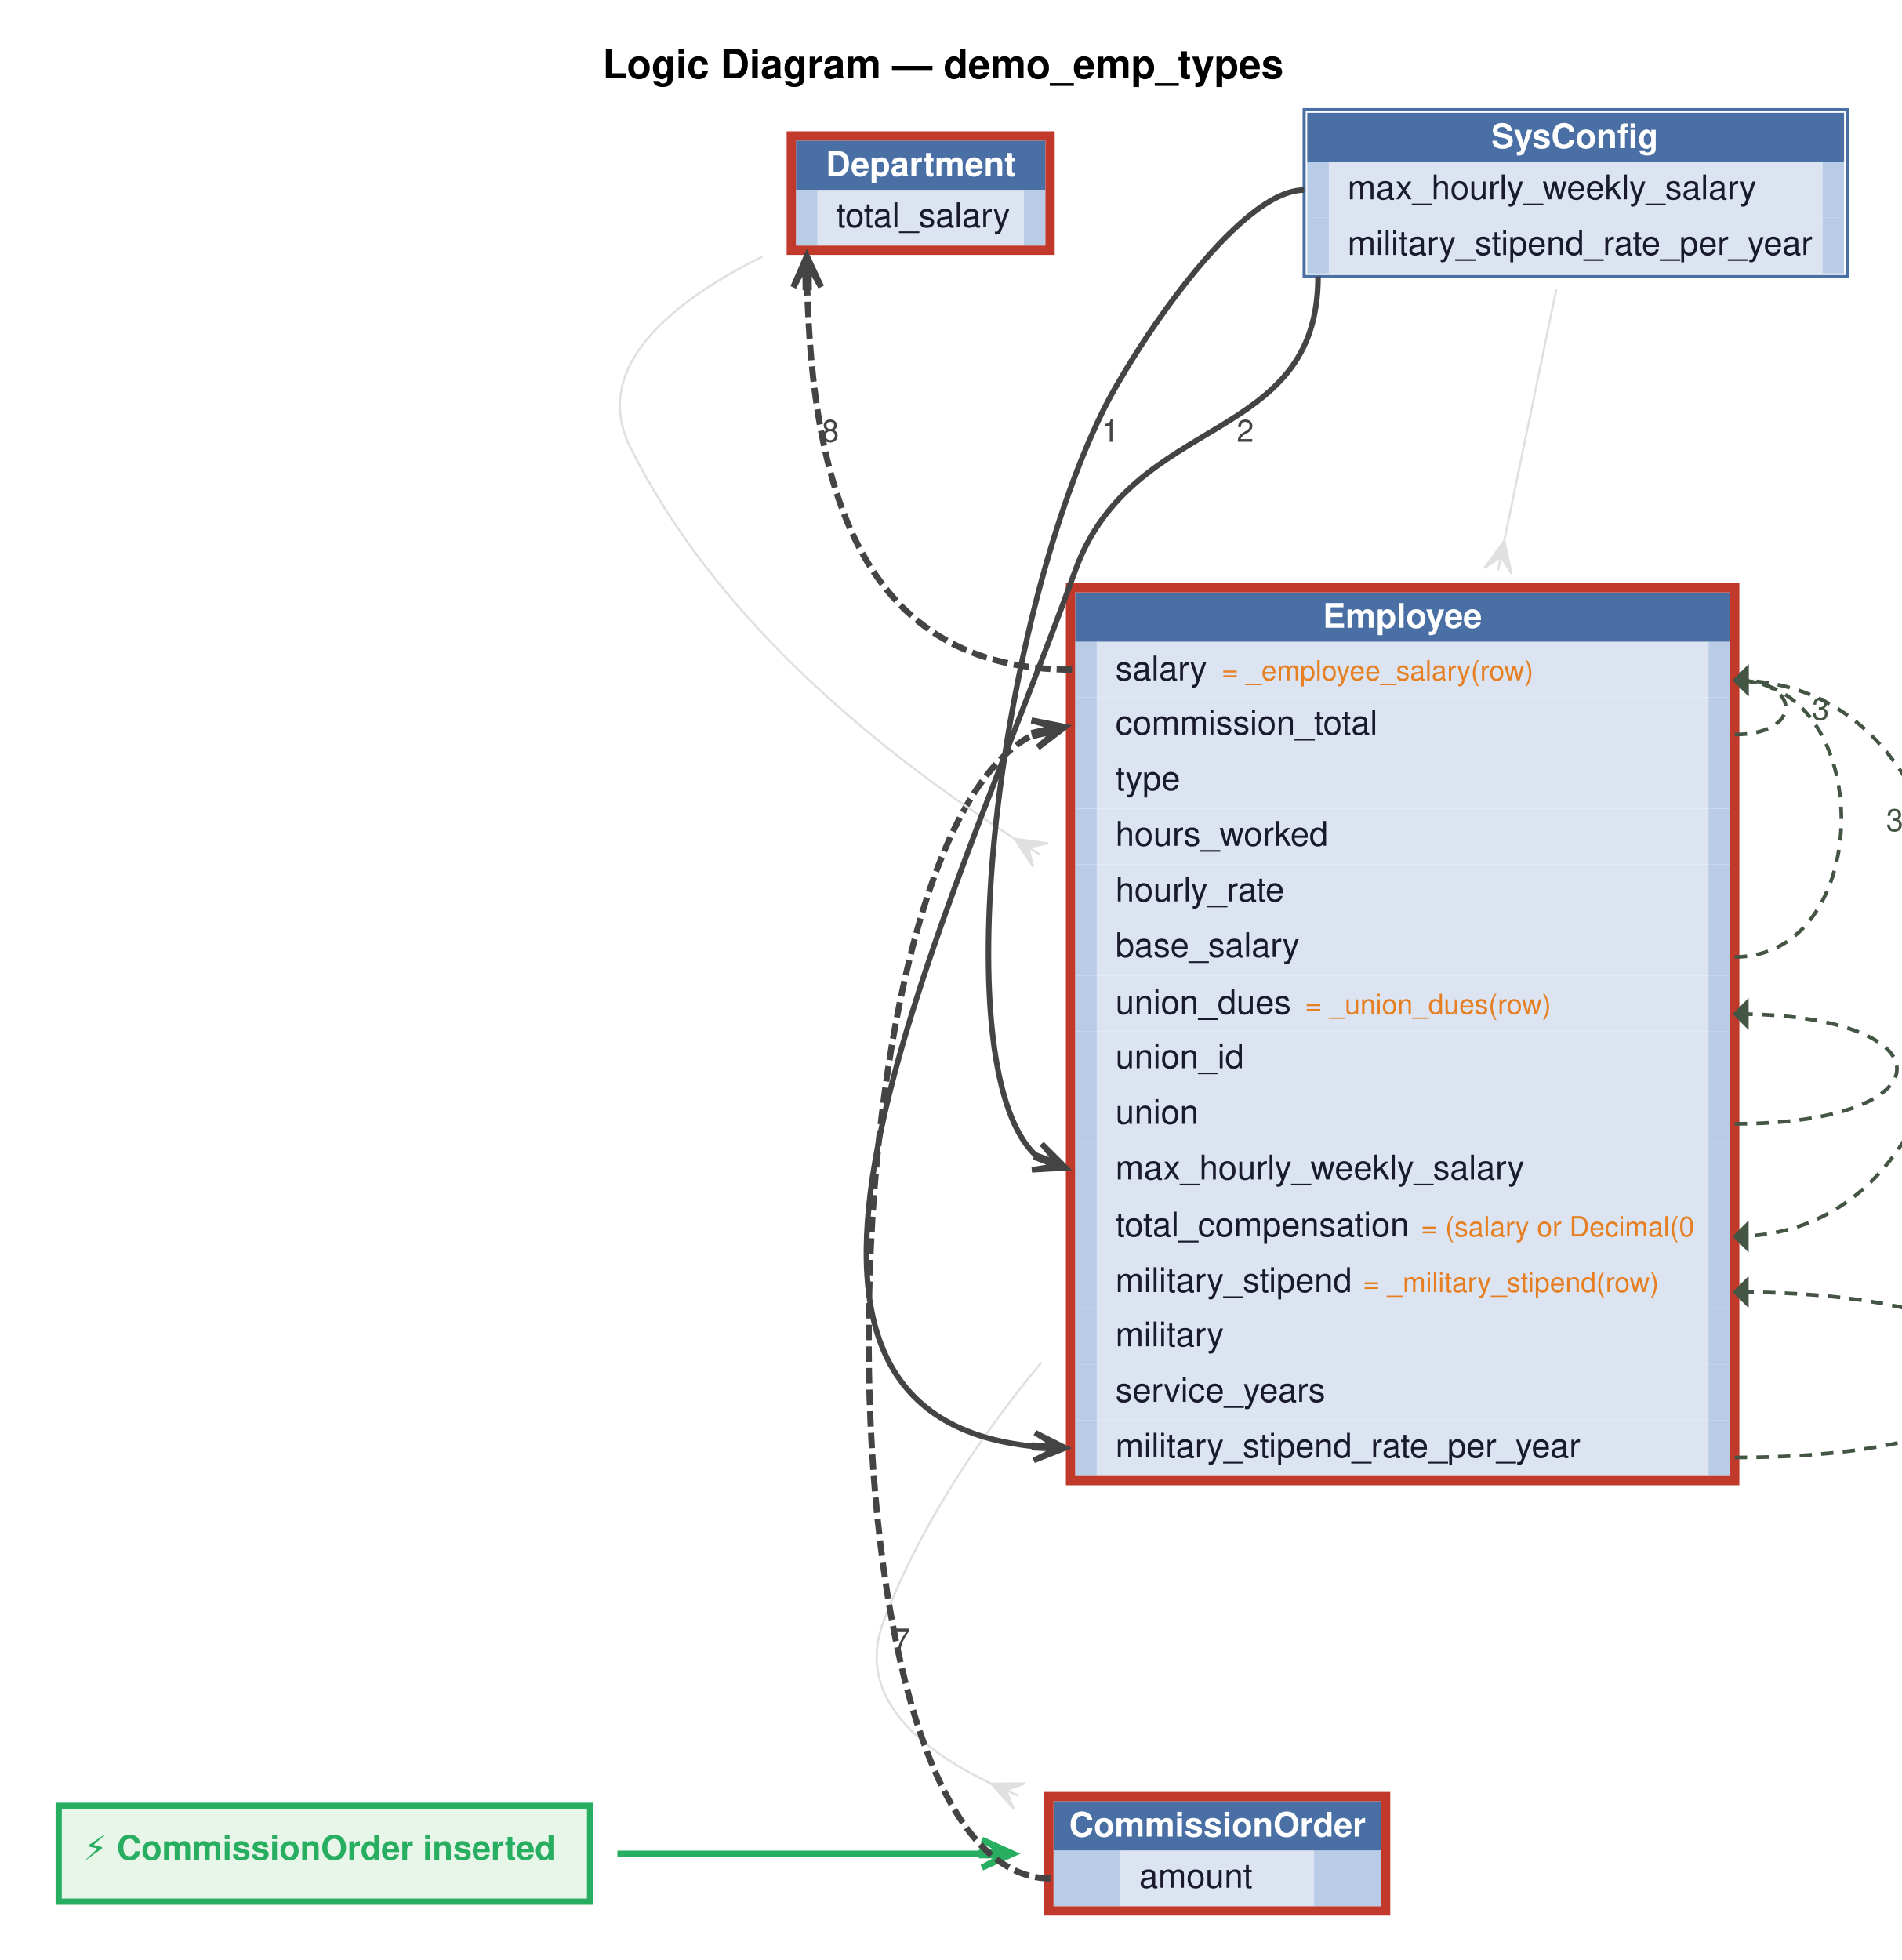
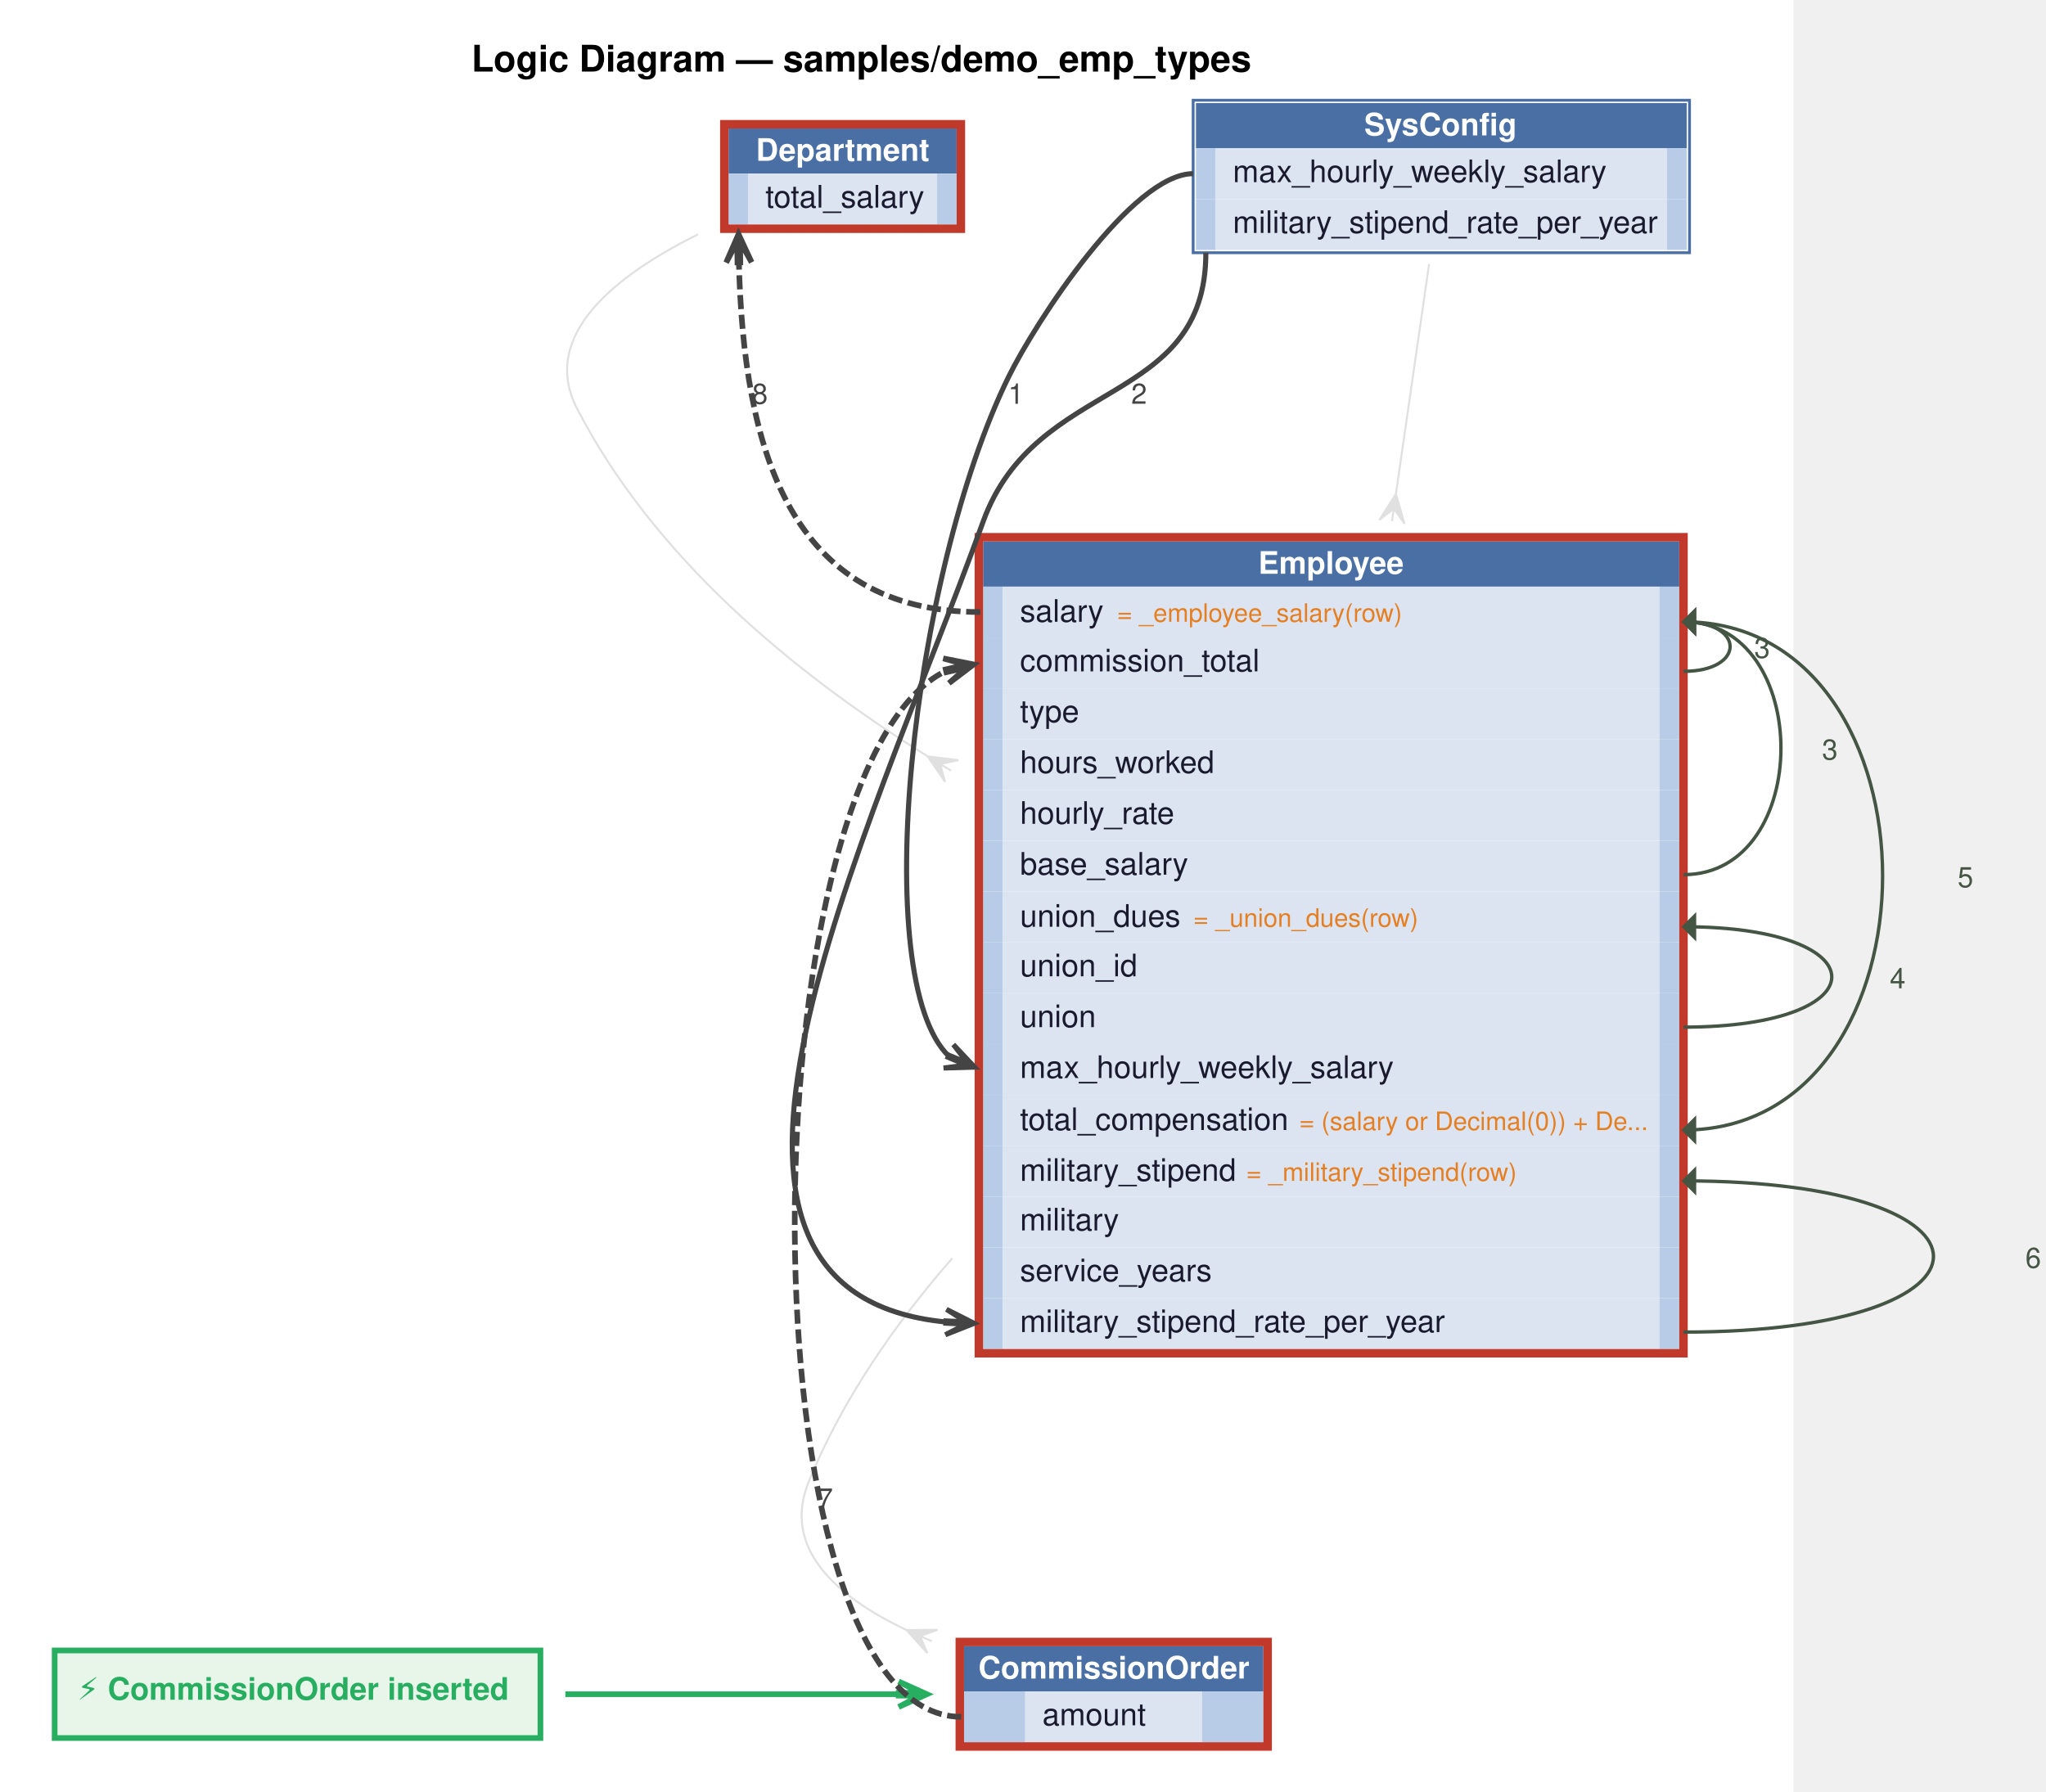
- <svg xmlns="http://www.w3.org/2000/svg" width="615pt" height="634pt" viewBox="18.80 18.80 615.40 634.40">
+ <svg xmlns="http://www.w3.org/2000/svg" width="724pt" height="634pt" viewBox="18.80 18.80 723.75 634.40">
  <g id="graph0" class="graph" transform="scale(1 1) rotate(0) translate(28.8 642.8)">
    <polygon fill="white" stroke="none" points="-28.8,28.8 -28.8,-642.8 624.67,-642.8 624.67,28.8 -28.8,28.8" />
-     <text xml:space="preserve" text-anchor="start" x="185.06" y="-598.65" font-family="Helvetica,sans-Serif" font-weight="bold" font-size="13.00">Logic Diagram — demo_emp_types</text>
+     <text xml:space="preserve" text-anchor="start" x="156.56" y="-598.65" font-family="Helvetica,sans-Serif" font-weight="bold" font-size="13.00">Logic Diagram — samples/demo_emp_types</text>
    <g id="node1" class="node">
      <polygon fill="#e8f5e9" stroke="none" points="8,-7.5 8,-40.5 182,-40.5 182,-7.5 8,-7.5" />
      <text xml:space="preserve" text-anchor="start" x="17" y="-22.05" font-family="Helvetica,sans-Serif" font-weight="bold" font-size="11.00" fill="#27ae60">⚡ CommissionOrder inserted</text>
      <polygon fill="none" stroke="#27ae60" stroke-width="2" points="9,-8.5 9,-39.5 181,-39.5 181,-8.5 9,-8.5" />
    </g>
    <g id="node2" class="node">
      <polygon fill="#4a6fa5" stroke="none" points="331,-25 331,-41 437,-41 437,-25 331,-25" />
      <text xml:space="preserve" text-anchor="start" x="333" y="-29.55" font-family="Helvetica,sans-Serif" font-weight="bold" font-size="11.00" fill="white"> CommissionOrder </text>
      <polygon fill="#b8cce8" stroke="none" points="331,-7 331,-25 352.67,-25 352.67,-7 331,-7" />
      <text xml:space="preserve" text-anchor="start" x="340.33" y="-13" font-family="Helvetica,sans-Serif" font-size="11.00"> </text>
      <polygon fill="#dbe4f0" stroke="none" points="352.67,-7 352.67,-25 415.33,-25 415.33,-7 352.67,-7" />
      <text xml:space="preserve" text-anchor="start" x="355.67" y="-13" font-family="Helvetica,sans-Serif" font-size="11.00" fill="#1a1a2e"> amount </text>
      <polygon fill="#b8cce8" stroke="none" points="415.33,-7 415.33,-25 437,-25 437,-7 415.33,-7" />
      <text xml:space="preserve" text-anchor="start" x="424.67" y="-13" font-family="Helvetica,sans-Serif" font-size="11.00"> </text>
      <polygon fill="none" stroke="#c0392b" stroke-width="3" points="329.5,-5.5 329.5,-42.5 438.5,-42.5 438.5,-5.5 329.5,-5.5" />
    </g>
    <g id="edge4" class="edge">
      <path fill="none" stroke="#27ae60" stroke-width="2" d="M189.83,-24C229.24,-24 268.65,-24 308.06,-24" />
      <polygon fill="#27ae60" stroke="#27ae60" stroke-width="2" points="317.85,-24 307.85,-28.5 315.29,-24.5 307.85,-24.5 307.85,-24 307.85,-23.5 315.29,-23.5 307.85,-19.5 317.85,-24" />
    </g>
    <g id="node4" class="node">
-       <polygon fill="#4a6fa5" stroke="none" points="338,-416.25 338,-432.25 550,-432.25 550,-416.25 338,-416.25" />
-       <text xml:space="preserve" text-anchor="start" x="415.12" y="-420.8" font-family="Helvetica,sans-Serif" font-weight="bold" font-size="11.00" fill="white"> Employee </text>
-       <polygon fill="#b8cce8" stroke="none" points="338,-398.25 338,-416.25 345,-416.25 345,-398.25 338,-398.25" />
-       <text xml:space="preserve" text-anchor="start" x="340" y="-404.25" font-family="Helvetica,sans-Serif" font-size="11.00"> </text>
-       <polygon fill="#dbe4f0" stroke="none" points="345,-398.25 345,-416.25 543,-416.25 543,-398.25 345,-398.25" />
-       <text xml:space="preserve" text-anchor="start" x="348" y="-403.8" font-family="Helvetica,sans-Serif" font-size="11.00" fill="#1a1a2e"> salary </text>
-       <text xml:space="preserve" text-anchor="start" x="382.5" y="-403.8" font-family="Helvetica,sans-Serif" font-size="11.00"> </text>
-       <text xml:space="preserve" text-anchor="start" x="385.5" y="-403.8" font-family="Helvetica,sans-Serif" font-size="9.00" fill="#e67e22">= _employee_salary(row)</text>
-       <polygon fill="#b8cce8" stroke="none" points="543,-398.25 543,-416.25 550,-416.25 550,-398.25 543,-398.25" />
-       <text xml:space="preserve" text-anchor="start" x="545" y="-404.25" font-family="Helvetica,sans-Serif" font-size="11.00"> </text>
-       <polygon fill="#b8cce8" stroke="none" points="338,-380.25 338,-398.25 345,-398.25 345,-380.25 338,-380.25" />
-       <text xml:space="preserve" text-anchor="start" x="340" y="-386.25" font-family="Helvetica,sans-Serif" font-size="11.00"> </text>
-       <polygon fill="#dbe4f0" stroke="none" points="345,-380.25 345,-398.25 543,-398.25 543,-380.25 345,-380.25" />
-       <text xml:space="preserve" text-anchor="start" x="348" y="-386.25" font-family="Helvetica,sans-Serif" font-size="11.00" fill="#1a1a2e"> commission_total </text>
-       <polygon fill="#b8cce8" stroke="none" points="543,-380.25 543,-398.25 550,-398.25 550,-380.25 543,-380.25" />
-       <text xml:space="preserve" text-anchor="start" x="545" y="-386.25" font-family="Helvetica,sans-Serif" font-size="11.00"> </text>
-       <polygon fill="#b8cce8" stroke="none" points="338,-362.25 338,-380.25 345,-380.25 345,-362.25 338,-362.25" />
-       <text xml:space="preserve" text-anchor="start" x="340" y="-368.25" font-family="Helvetica,sans-Serif" font-size="11.00"> </text>
-       <polygon fill="#dbe4f0" stroke="none" points="345,-362.25 345,-380.25 543,-380.25 543,-362.25 345,-362.25" />
-       <text xml:space="preserve" text-anchor="start" x="348" y="-368.25" font-family="Helvetica,sans-Serif" font-size="11.00" fill="#1a1a2e"> type </text>
-       <polygon fill="#b8cce8" stroke="none" points="543,-362.25 543,-380.25 550,-380.25 550,-362.25 543,-362.25" />
-       <text xml:space="preserve" text-anchor="start" x="545" y="-368.25" font-family="Helvetica,sans-Serif" font-size="11.00"> </text>
-       <polygon fill="#b8cce8" stroke="none" points="338,-344.25 338,-362.25 345,-362.25 345,-344.25 338,-344.25" />
-       <text xml:space="preserve" text-anchor="start" x="340" y="-350.25" font-family="Helvetica,sans-Serif" font-size="11.00"> </text>
-       <polygon fill="#dbe4f0" stroke="none" points="345,-344.25 345,-362.25 543,-362.25 543,-344.25 345,-344.25" />
-       <text xml:space="preserve" text-anchor="start" x="348" y="-350.25" font-family="Helvetica,sans-Serif" font-size="11.00" fill="#1a1a2e"> hours_worked </text>
-       <polygon fill="#b8cce8" stroke="none" points="543,-344.25 543,-362.25 550,-362.25 550,-344.25 543,-344.25" />
-       <text xml:space="preserve" text-anchor="start" x="545" y="-350.25" font-family="Helvetica,sans-Serif" font-size="11.00"> </text>
-       <polygon fill="#b8cce8" stroke="none" points="338,-326.25 338,-344.25 345,-344.25 345,-326.25 338,-326.25" />
-       <text xml:space="preserve" text-anchor="start" x="340" y="-332.25" font-family="Helvetica,sans-Serif" font-size="11.00"> </text>
-       <polygon fill="#dbe4f0" stroke="none" points="345,-326.25 345,-344.25 543,-344.25 543,-326.25 345,-326.25" />
-       <text xml:space="preserve" text-anchor="start" x="348" y="-332.25" font-family="Helvetica,sans-Serif" font-size="11.00" fill="#1a1a2e"> hourly_rate </text>
-       <polygon fill="#b8cce8" stroke="none" points="543,-326.25 543,-344.25 550,-344.25 550,-326.25 543,-326.25" />
-       <text xml:space="preserve" text-anchor="start" x="545" y="-332.25" font-family="Helvetica,sans-Serif" font-size="11.00"> </text>
-       <polygon fill="#b8cce8" stroke="none" points="338,-308.25 338,-326.25 345,-326.25 345,-308.25 338,-308.25" />
-       <text xml:space="preserve" text-anchor="start" x="340" y="-314.25" font-family="Helvetica,sans-Serif" font-size="11.00"> </text>
-       <polygon fill="#dbe4f0" stroke="none" points="345,-308.25 345,-326.25 543,-326.25 543,-308.25 345,-308.25" />
-       <text xml:space="preserve" text-anchor="start" x="348" y="-314.25" font-family="Helvetica,sans-Serif" font-size="11.00" fill="#1a1a2e"> base_salary </text>
-       <polygon fill="#b8cce8" stroke="none" points="543,-308.25 543,-326.25 550,-326.25 550,-308.25 543,-308.25" />
-       <text xml:space="preserve" text-anchor="start" x="545" y="-314.25" font-family="Helvetica,sans-Serif" font-size="11.00"> </text>
-       <polygon fill="#b8cce8" stroke="none" points="338,-290.25 338,-308.25 345,-308.25 345,-290.25 338,-290.25" />
-       <text xml:space="preserve" text-anchor="start" x="340" y="-296.25" font-family="Helvetica,sans-Serif" font-size="11.00"> </text>
-       <polygon fill="#dbe4f0" stroke="none" points="345,-290.25 345,-308.25 543,-308.25 543,-290.25 345,-290.25" />
-       <text xml:space="preserve" text-anchor="start" x="348" y="-295.8" font-family="Helvetica,sans-Serif" font-size="11.00" fill="#1a1a2e"> union_dues </text>
-       <text xml:space="preserve" text-anchor="start" x="409.5" y="-295.8" font-family="Helvetica,sans-Serif" font-size="11.00"> </text>
-       <text xml:space="preserve" text-anchor="start" x="412.5" y="-295.8" font-family="Helvetica,sans-Serif" font-size="9.00" fill="#e67e22">= _union_dues(row)</text>
-       <polygon fill="#b8cce8" stroke="none" points="543,-290.25 543,-308.25 550,-308.25 550,-290.25 543,-290.25" />
-       <text xml:space="preserve" text-anchor="start" x="545" y="-296.25" font-family="Helvetica,sans-Serif" font-size="11.00"> </text>
-       <polygon fill="#b8cce8" stroke="none" points="338,-272.25 338,-290.25 345,-290.25 345,-272.25 338,-272.25" />
-       <text xml:space="preserve" text-anchor="start" x="340" y="-278.25" font-family="Helvetica,sans-Serif" font-size="11.00"> </text>
-       <polygon fill="#dbe4f0" stroke="none" points="345,-272.25 345,-290.25 543,-290.25 543,-272.25 345,-272.25" />
-       <text xml:space="preserve" text-anchor="start" x="348" y="-278.25" font-family="Helvetica,sans-Serif" font-size="11.00" fill="#1a1a2e"> union_id </text>
-       <polygon fill="#b8cce8" stroke="none" points="543,-272.25 543,-290.25 550,-290.25 550,-272.25 543,-272.25" />
-       <text xml:space="preserve" text-anchor="start" x="545" y="-278.25" font-family="Helvetica,sans-Serif" font-size="11.00"> </text>
-       <polygon fill="#b8cce8" stroke="none" points="338,-254.25 338,-272.25 345,-272.25 345,-254.25 338,-254.25" />
-       <text xml:space="preserve" text-anchor="start" x="340" y="-260.25" font-family="Helvetica,sans-Serif" font-size="11.00"> </text>
-       <polygon fill="#dbe4f0" stroke="none" points="345,-254.25 345,-272.25 543,-272.25 543,-254.25 345,-254.25" />
-       <text xml:space="preserve" text-anchor="start" x="348" y="-260.25" font-family="Helvetica,sans-Serif" font-size="11.00" fill="#1a1a2e"> union </text>
-       <polygon fill="#b8cce8" stroke="none" points="543,-254.25 543,-272.25 550,-272.25 550,-254.25 543,-254.25" />
-       <text xml:space="preserve" text-anchor="start" x="545" y="-260.25" font-family="Helvetica,sans-Serif" font-size="11.00"> </text>
-       <polygon fill="#b8cce8" stroke="none" points="338,-236.25 338,-254.25 345,-254.25 345,-236.25 338,-236.25" />
-       <text xml:space="preserve" text-anchor="start" x="340" y="-242.25" font-family="Helvetica,sans-Serif" font-size="11.00"> </text>
-       <polygon fill="#dbe4f0" stroke="none" points="345,-236.25 345,-254.25 543,-254.25 543,-236.25 345,-236.25" />
-       <text xml:space="preserve" text-anchor="start" x="348" y="-242.25" font-family="Helvetica,sans-Serif" font-size="11.00" fill="#1a1a2e"> max_hourly_weekly_salary </text>
-       <polygon fill="#b8cce8" stroke="none" points="543,-236.25 543,-254.25 550,-254.25 550,-236.25 543,-236.25" />
-       <text xml:space="preserve" text-anchor="start" x="545" y="-242.25" font-family="Helvetica,sans-Serif" font-size="11.00"> </text>
-       <polygon fill="#b8cce8" stroke="none" points="338,-218.25 338,-236.25 345,-236.25 345,-218.25 338,-218.25" />
-       <text xml:space="preserve" text-anchor="start" x="340" y="-224.25" font-family="Helvetica,sans-Serif" font-size="11.00"> </text>
-       <polygon fill="#dbe4f0" stroke="none" points="345,-218.25 345,-236.25 543,-236.25 543,-218.25 345,-218.25" />
-       <text xml:space="preserve" text-anchor="start" x="348" y="-223.8" font-family="Helvetica,sans-Serif" font-size="11.00" fill="#1a1a2e"> total_compensation </text>
-       <text xml:space="preserve" text-anchor="start" x="447" y="-223.8" font-family="Helvetica,sans-Serif" font-size="11.00"> </text>
-       <text xml:space="preserve" text-anchor="start" x="450" y="-223.8" font-family="Helvetica,sans-Serif" font-size="9.00" fill="#e67e22">= (salary or Decimal(0</text>
-       <polygon fill="#b8cce8" stroke="none" points="543,-218.25 543,-236.25 550,-236.25 550,-218.25 543,-218.25" />
-       <text xml:space="preserve" text-anchor="start" x="545" y="-224.25" font-family="Helvetica,sans-Serif" font-size="11.00"> </text>
-       <polygon fill="#b8cce8" stroke="none" points="338,-200.25 338,-218.25 345,-218.25 345,-200.25 338,-200.25" />
-       <text xml:space="preserve" text-anchor="start" x="340" y="-206.25" font-family="Helvetica,sans-Serif" font-size="11.00"> </text>
-       <polygon fill="#dbe4f0" stroke="none" points="345,-200.25 345,-218.25 543,-218.25 543,-200.25 345,-200.25" />
-       <text xml:space="preserve" text-anchor="start" x="348" y="-205.8" font-family="Helvetica,sans-Serif" font-size="11.00" fill="#1a1a2e"> military_stipend </text>
-       <text xml:space="preserve" text-anchor="start" x="428.25" y="-205.8" font-family="Helvetica,sans-Serif" font-size="11.00"> </text>
-       <text xml:space="preserve" text-anchor="start" x="431.25" y="-205.8" font-family="Helvetica,sans-Serif" font-size="9.00" fill="#e67e22">= _military_stipend(row)</text>
-       <polygon fill="#b8cce8" stroke="none" points="543,-200.25 543,-218.25 550,-218.25 550,-200.25 543,-200.25" />
-       <text xml:space="preserve" text-anchor="start" x="545" y="-206.25" font-family="Helvetica,sans-Serif" font-size="11.00"> </text>
-       <polygon fill="#b8cce8" stroke="none" points="338,-182.25 338,-200.25 345,-200.25 345,-182.25 338,-182.25" />
-       <text xml:space="preserve" text-anchor="start" x="340" y="-188.25" font-family="Helvetica,sans-Serif" font-size="11.00"> </text>
-       <polygon fill="#dbe4f0" stroke="none" points="345,-182.25 345,-200.25 543,-200.25 543,-182.25 345,-182.25" />
-       <text xml:space="preserve" text-anchor="start" x="348" y="-188.25" font-family="Helvetica,sans-Serif" font-size="11.00" fill="#1a1a2e"> military </text>
-       <polygon fill="#b8cce8" stroke="none" points="543,-182.25 543,-200.25 550,-200.25 550,-182.25 543,-182.25" />
-       <text xml:space="preserve" text-anchor="start" x="545" y="-188.25" font-family="Helvetica,sans-Serif" font-size="11.00"> </text>
-       <polygon fill="#b8cce8" stroke="none" points="338,-164.25 338,-182.25 345,-182.25 345,-164.25 338,-164.25" />
-       <text xml:space="preserve" text-anchor="start" x="340" y="-170.25" font-family="Helvetica,sans-Serif" font-size="11.00"> </text>
-       <polygon fill="#dbe4f0" stroke="none" points="345,-164.25 345,-182.25 543,-182.25 543,-164.25 345,-164.25" />
-       <text xml:space="preserve" text-anchor="start" x="348" y="-170.25" font-family="Helvetica,sans-Serif" font-size="11.00" fill="#1a1a2e"> service_years </text>
-       <polygon fill="#b8cce8" stroke="none" points="543,-164.25 543,-182.25 550,-182.25 550,-164.25 543,-164.25" />
-       <text xml:space="preserve" text-anchor="start" x="545" y="-170.25" font-family="Helvetica,sans-Serif" font-size="11.00"> </text>
-       <polygon fill="#b8cce8" stroke="none" points="338,-146.25 338,-164.25 345,-164.25 345,-146.25 338,-146.25" />
-       <text xml:space="preserve" text-anchor="start" x="340" y="-152.25" font-family="Helvetica,sans-Serif" font-size="11.00"> </text>
-       <polygon fill="#dbe4f0" stroke="none" points="345,-146.25 345,-164.25 543,-164.25 543,-146.25 345,-146.25" />
-       <text xml:space="preserve" text-anchor="start" x="348" y="-152.25" font-family="Helvetica,sans-Serif" font-size="11.00" fill="#1a1a2e"> military_stipend_rate_per_year </text>
-       <polygon fill="#b8cce8" stroke="none" points="543,-146.25 543,-164.25 550,-164.25 550,-146.25 543,-146.25" />
-       <text xml:space="preserve" text-anchor="start" x="545" y="-152.25" font-family="Helvetica,sans-Serif" font-size="11.00"> </text>
-       <polygon fill="none" stroke="#c0392b" stroke-width="3" points="336.5,-144.75 336.5,-433.75 551.5,-433.75 551.5,-144.75 336.5,-144.75" />
+       <polygon fill="#4a6fa5" stroke="none" points="337.75,-416.25 337.75,-432.25 584.25,-432.25 584.25,-416.25 337.75,-416.25" />
+       <text xml:space="preserve" text-anchor="start" x="432.12" y="-420.8" font-family="Helvetica,sans-Serif" font-weight="bold" font-size="11.00" fill="white"> Employee </text>
+       <polygon fill="#b8cce8" stroke="none" points="337.75,-398.25 337.75,-416.25 344.75,-416.25 344.75,-398.25 337.75,-398.25" />
+       <text xml:space="preserve" text-anchor="start" x="339.75" y="-404.25" font-family="Helvetica,sans-Serif" font-size="11.00"> </text>
+       <polygon fill="#dbe4f0" stroke="none" points="344.75,-398.25 344.75,-416.25 577.25,-416.25 577.25,-398.25 344.75,-398.25" />
+       <text xml:space="preserve" text-anchor="start" x="347.75" y="-403.8" font-family="Helvetica,sans-Serif" font-size="11.00" fill="#1a1a2e"> salary </text>
+       <text xml:space="preserve" text-anchor="start" x="382.25" y="-403.8" font-family="Helvetica,sans-Serif" font-size="11.00"> </text>
+       <text xml:space="preserve" text-anchor="start" x="385.25" y="-403.8" font-family="Helvetica,sans-Serif" font-size="9.00" fill="#e67e22">= _employee_salary(row)</text>
+       <polygon fill="#b8cce8" stroke="none" points="577.25,-398.25 577.25,-416.25 584.25,-416.25 584.25,-398.25 577.25,-398.25" />
+       <text xml:space="preserve" text-anchor="start" x="579.25" y="-404.25" font-family="Helvetica,sans-Serif" font-size="11.00"> </text>
+       <polygon fill="#b8cce8" stroke="none" points="337.75,-380.25 337.75,-398.25 344.75,-398.25 344.75,-380.25 337.75,-380.25" />
+       <text xml:space="preserve" text-anchor="start" x="339.75" y="-386.25" font-family="Helvetica,sans-Serif" font-size="11.00"> </text>
+       <polygon fill="#dbe4f0" stroke="none" points="344.75,-380.25 344.75,-398.25 577.25,-398.25 577.25,-380.25 344.75,-380.25" />
+       <text xml:space="preserve" text-anchor="start" x="347.75" y="-386.25" font-family="Helvetica,sans-Serif" font-size="11.00" fill="#1a1a2e"> commission_total </text>
+       <polygon fill="#b8cce8" stroke="none" points="577.25,-380.25 577.25,-398.25 584.25,-398.25 584.25,-380.25 577.25,-380.25" />
+       <text xml:space="preserve" text-anchor="start" x="579.25" y="-386.25" font-family="Helvetica,sans-Serif" font-size="11.00"> </text>
+       <polygon fill="#b8cce8" stroke="none" points="337.75,-362.25 337.75,-380.25 344.75,-380.25 344.75,-362.25 337.75,-362.25" />
+       <text xml:space="preserve" text-anchor="start" x="339.75" y="-368.25" font-family="Helvetica,sans-Serif" font-size="11.00"> </text>
+       <polygon fill="#dbe4f0" stroke="none" points="344.75,-362.25 344.75,-380.25 577.25,-380.25 577.25,-362.25 344.75,-362.25" />
+       <text xml:space="preserve" text-anchor="start" x="347.75" y="-368.25" font-family="Helvetica,sans-Serif" font-size="11.00" fill="#1a1a2e"> type </text>
+       <polygon fill="#b8cce8" stroke="none" points="577.25,-362.25 577.25,-380.25 584.25,-380.25 584.25,-362.25 577.25,-362.25" />
+       <text xml:space="preserve" text-anchor="start" x="579.25" y="-368.25" font-family="Helvetica,sans-Serif" font-size="11.00"> </text>
+       <polygon fill="#b8cce8" stroke="none" points="337.75,-344.25 337.75,-362.25 344.75,-362.25 344.75,-344.25 337.75,-344.25" />
+       <text xml:space="preserve" text-anchor="start" x="339.75" y="-350.25" font-family="Helvetica,sans-Serif" font-size="11.00"> </text>
+       <polygon fill="#dbe4f0" stroke="none" points="344.75,-344.25 344.75,-362.25 577.25,-362.25 577.25,-344.25 344.75,-344.25" />
+       <text xml:space="preserve" text-anchor="start" x="347.75" y="-350.25" font-family="Helvetica,sans-Serif" font-size="11.00" fill="#1a1a2e"> hours_worked </text>
+       <polygon fill="#b8cce8" stroke="none" points="577.25,-344.25 577.25,-362.25 584.25,-362.25 584.25,-344.25 577.25,-344.25" />
+       <text xml:space="preserve" text-anchor="start" x="579.25" y="-350.25" font-family="Helvetica,sans-Serif" font-size="11.00"> </text>
+       <polygon fill="#b8cce8" stroke="none" points="337.75,-326.25 337.75,-344.25 344.75,-344.25 344.75,-326.25 337.75,-326.25" />
+       <text xml:space="preserve" text-anchor="start" x="339.75" y="-332.25" font-family="Helvetica,sans-Serif" font-size="11.00"> </text>
+       <polygon fill="#dbe4f0" stroke="none" points="344.75,-326.25 344.75,-344.25 577.25,-344.25 577.25,-326.25 344.75,-326.25" />
+       <text xml:space="preserve" text-anchor="start" x="347.75" y="-332.25" font-family="Helvetica,sans-Serif" font-size="11.00" fill="#1a1a2e"> hourly_rate </text>
+       <polygon fill="#b8cce8" stroke="none" points="577.25,-326.25 577.25,-344.25 584.25,-344.25 584.25,-326.25 577.25,-326.25" />
+       <text xml:space="preserve" text-anchor="start" x="579.25" y="-332.25" font-family="Helvetica,sans-Serif" font-size="11.00"> </text>
+       <polygon fill="#b8cce8" stroke="none" points="337.75,-308.25 337.75,-326.25 344.75,-326.25 344.75,-308.25 337.75,-308.25" />
+       <text xml:space="preserve" text-anchor="start" x="339.75" y="-314.25" font-family="Helvetica,sans-Serif" font-size="11.00"> </text>
+       <polygon fill="#dbe4f0" stroke="none" points="344.75,-308.25 344.75,-326.25 577.25,-326.25 577.25,-308.25 344.75,-308.25" />
+       <text xml:space="preserve" text-anchor="start" x="347.75" y="-314.25" font-family="Helvetica,sans-Serif" font-size="11.00" fill="#1a1a2e"> base_salary </text>
+       <polygon fill="#b8cce8" stroke="none" points="577.25,-308.25 577.25,-326.25 584.25,-326.25 584.25,-308.25 577.25,-308.25" />
+       <text xml:space="preserve" text-anchor="start" x="579.25" y="-314.25" font-family="Helvetica,sans-Serif" font-size="11.00"> </text>
+       <polygon fill="#b8cce8" stroke="none" points="337.75,-290.25 337.75,-308.25 344.75,-308.25 344.75,-290.25 337.75,-290.25" />
+       <text xml:space="preserve" text-anchor="start" x="339.75" y="-296.25" font-family="Helvetica,sans-Serif" font-size="11.00"> </text>
+       <polygon fill="#dbe4f0" stroke="none" points="344.75,-290.25 344.75,-308.25 577.25,-308.25 577.25,-290.25 344.75,-290.25" />
+       <text xml:space="preserve" text-anchor="start" x="347.75" y="-295.8" font-family="Helvetica,sans-Serif" font-size="11.00" fill="#1a1a2e"> union_dues </text>
+       <text xml:space="preserve" text-anchor="start" x="409.25" y="-295.8" font-family="Helvetica,sans-Serif" font-size="11.00"> </text>
+       <text xml:space="preserve" text-anchor="start" x="412.25" y="-295.8" font-family="Helvetica,sans-Serif" font-size="9.00" fill="#e67e22">= _union_dues(row)</text>
+       <polygon fill="#b8cce8" stroke="none" points="577.25,-290.25 577.25,-308.25 584.25,-308.25 584.25,-290.25 577.25,-290.25" />
+       <text xml:space="preserve" text-anchor="start" x="579.25" y="-296.25" font-family="Helvetica,sans-Serif" font-size="11.00"> </text>
+       <polygon fill="#b8cce8" stroke="none" points="337.75,-272.25 337.75,-290.25 344.75,-290.25 344.75,-272.25 337.75,-272.25" />
+       <text xml:space="preserve" text-anchor="start" x="339.75" y="-278.25" font-family="Helvetica,sans-Serif" font-size="11.00"> </text>
+       <polygon fill="#dbe4f0" stroke="none" points="344.75,-272.25 344.75,-290.25 577.25,-290.25 577.25,-272.25 344.75,-272.25" />
+       <text xml:space="preserve" text-anchor="start" x="347.75" y="-278.25" font-family="Helvetica,sans-Serif" font-size="11.00" fill="#1a1a2e"> union_id </text>
+       <polygon fill="#b8cce8" stroke="none" points="577.25,-272.25 577.25,-290.25 584.25,-290.25 584.25,-272.25 577.25,-272.25" />
+       <text xml:space="preserve" text-anchor="start" x="579.25" y="-278.25" font-family="Helvetica,sans-Serif" font-size="11.00"> </text>
+       <polygon fill="#b8cce8" stroke="none" points="337.75,-254.25 337.75,-272.25 344.75,-272.25 344.75,-254.25 337.75,-254.25" />
+       <text xml:space="preserve" text-anchor="start" x="339.75" y="-260.25" font-family="Helvetica,sans-Serif" font-size="11.00"> </text>
+       <polygon fill="#dbe4f0" stroke="none" points="344.75,-254.25 344.75,-272.25 577.25,-272.25 577.25,-254.25 344.75,-254.25" />
+       <text xml:space="preserve" text-anchor="start" x="347.75" y="-260.25" font-family="Helvetica,sans-Serif" font-size="11.00" fill="#1a1a2e"> union </text>
+       <polygon fill="#b8cce8" stroke="none" points="577.25,-254.25 577.25,-272.25 584.25,-272.25 584.25,-254.25 577.25,-254.25" />
+       <text xml:space="preserve" text-anchor="start" x="579.25" y="-260.25" font-family="Helvetica,sans-Serif" font-size="11.00"> </text>
+       <polygon fill="#b8cce8" stroke="none" points="337.75,-236.25 337.75,-254.25 344.75,-254.25 344.75,-236.25 337.75,-236.25" />
+       <text xml:space="preserve" text-anchor="start" x="339.75" y="-242.25" font-family="Helvetica,sans-Serif" font-size="11.00"> </text>
+       <polygon fill="#dbe4f0" stroke="none" points="344.75,-236.25 344.75,-254.25 577.25,-254.25 577.25,-236.25 344.75,-236.25" />
+       <text xml:space="preserve" text-anchor="start" x="347.75" y="-242.25" font-family="Helvetica,sans-Serif" font-size="11.00" fill="#1a1a2e"> max_hourly_weekly_salary </text>
+       <polygon fill="#b8cce8" stroke="none" points="577.25,-236.25 577.25,-254.25 584.25,-254.25 584.25,-236.25 577.25,-236.25" />
+       <text xml:space="preserve" text-anchor="start" x="579.25" y="-242.25" font-family="Helvetica,sans-Serif" font-size="11.00"> </text>
+       <polygon fill="#b8cce8" stroke="none" points="337.75,-218.25 337.75,-236.25 344.75,-236.25 344.75,-218.25 337.75,-218.25" />
+       <text xml:space="preserve" text-anchor="start" x="339.75" y="-224.25" font-family="Helvetica,sans-Serif" font-size="11.00"> </text>
+       <polygon fill="#dbe4f0" stroke="none" points="344.75,-218.25 344.75,-236.25 577.25,-236.25 577.25,-218.25 344.75,-218.25" />
+       <text xml:space="preserve" text-anchor="start" x="347.75" y="-223.8" font-family="Helvetica,sans-Serif" font-size="11.00" fill="#1a1a2e"> total_compensation </text>
+       <text xml:space="preserve" text-anchor="start" x="446.75" y="-223.8" font-family="Helvetica,sans-Serif" font-size="11.00"> </text>
+       <text xml:space="preserve" text-anchor="start" x="449.75" y="-223.8" font-family="Helvetica,sans-Serif" font-size="9.00" fill="#e67e22">= (salary or Decimal(0)) + De...</text>
+       <polygon fill="#b8cce8" stroke="none" points="577.25,-218.25 577.25,-236.25 584.25,-236.25 584.25,-218.25 577.25,-218.25" />
+       <text xml:space="preserve" text-anchor="start" x="579.25" y="-224.25" font-family="Helvetica,sans-Serif" font-size="11.00"> </text>
+       <polygon fill="#b8cce8" stroke="none" points="337.75,-200.25 337.75,-218.25 344.75,-218.25 344.75,-200.25 337.75,-200.25" />
+       <text xml:space="preserve" text-anchor="start" x="339.75" y="-206.25" font-family="Helvetica,sans-Serif" font-size="11.00"> </text>
+       <polygon fill="#dbe4f0" stroke="none" points="344.75,-200.25 344.75,-218.25 577.25,-218.25 577.25,-200.25 344.75,-200.25" />
+       <text xml:space="preserve" text-anchor="start" x="347.75" y="-205.8" font-family="Helvetica,sans-Serif" font-size="11.00" fill="#1a1a2e"> military_stipend </text>
+       <text xml:space="preserve" text-anchor="start" x="428" y="-205.8" font-family="Helvetica,sans-Serif" font-size="11.00"> </text>
+       <text xml:space="preserve" text-anchor="start" x="431" y="-205.8" font-family="Helvetica,sans-Serif" font-size="9.00" fill="#e67e22">= _military_stipend(row)</text>
+       <polygon fill="#b8cce8" stroke="none" points="577.25,-200.25 577.25,-218.25 584.25,-218.25 584.25,-200.25 577.25,-200.25" />
+       <text xml:space="preserve" text-anchor="start" x="579.25" y="-206.25" font-family="Helvetica,sans-Serif" font-size="11.00"> </text>
+       <polygon fill="#b8cce8" stroke="none" points="337.75,-182.25 337.75,-200.25 344.75,-200.25 344.75,-182.25 337.75,-182.25" />
+       <text xml:space="preserve" text-anchor="start" x="339.75" y="-188.25" font-family="Helvetica,sans-Serif" font-size="11.00"> </text>
+       <polygon fill="#dbe4f0" stroke="none" points="344.75,-182.25 344.75,-200.25 577.25,-200.25 577.25,-182.25 344.75,-182.25" />
+       <text xml:space="preserve" text-anchor="start" x="347.75" y="-188.25" font-family="Helvetica,sans-Serif" font-size="11.00" fill="#1a1a2e"> military </text>
+       <polygon fill="#b8cce8" stroke="none" points="577.25,-182.25 577.25,-200.25 584.25,-200.25 584.25,-182.25 577.25,-182.25" />
+       <text xml:space="preserve" text-anchor="start" x="579.25" y="-188.25" font-family="Helvetica,sans-Serif" font-size="11.00"> </text>
+       <polygon fill="#b8cce8" stroke="none" points="337.75,-164.25 337.75,-182.25 344.75,-182.25 344.75,-164.25 337.75,-164.25" />
+       <text xml:space="preserve" text-anchor="start" x="339.75" y="-170.25" font-family="Helvetica,sans-Serif" font-size="11.00"> </text>
+       <polygon fill="#dbe4f0" stroke="none" points="344.75,-164.25 344.75,-182.25 577.25,-182.25 577.25,-164.25 344.75,-164.25" />
+       <text xml:space="preserve" text-anchor="start" x="347.75" y="-170.25" font-family="Helvetica,sans-Serif" font-size="11.00" fill="#1a1a2e"> service_years </text>
+       <polygon fill="#b8cce8" stroke="none" points="577.25,-164.25 577.25,-182.25 584.25,-182.25 584.25,-164.25 577.25,-164.25" />
+       <text xml:space="preserve" text-anchor="start" x="579.25" y="-170.25" font-family="Helvetica,sans-Serif" font-size="11.00"> </text>
+       <polygon fill="#b8cce8" stroke="none" points="337.75,-146.25 337.75,-164.25 344.75,-164.25 344.75,-146.25 337.75,-146.25" />
+       <text xml:space="preserve" text-anchor="start" x="339.75" y="-152.25" font-family="Helvetica,sans-Serif" font-size="11.00"> </text>
+       <polygon fill="#dbe4f0" stroke="none" points="344.75,-146.25 344.75,-164.25 577.25,-164.25 577.25,-146.25 344.75,-146.25" />
+       <text xml:space="preserve" text-anchor="start" x="347.75" y="-152.25" font-family="Helvetica,sans-Serif" font-size="11.00" fill="#1a1a2e"> military_stipend_rate_per_year </text>
+       <polygon fill="#b8cce8" stroke="none" points="577.25,-146.25 577.25,-164.25 584.25,-164.25 584.25,-146.25 577.25,-146.25" />
+       <text xml:space="preserve" text-anchor="start" x="579.25" y="-152.25" font-family="Helvetica,sans-Serif" font-size="11.00"> </text>
+       <polygon fill="none" stroke="#c0392b" stroke-width="3" points="336.25,-144.75 336.25,-433.75 585.75,-433.75 585.75,-144.75 336.25,-144.75" />
    </g>
    <g id="edge1" class="edge">
-       <path fill="none" stroke="#e0e0e0" stroke-width="0.7" d="M310.88,-46.65C286.25,-58.45 267,-75.57 276,-99.25 287.47,-129.41 306.2,-157.83 327.08,-183.03" />
-       <polygon fill="#e0e0e0" stroke="#e0e0e0" stroke-width="0.7" points="310.8,-46.69 321.77,-46.75 315.59,-44.57 319.73,-42.73 319.73,-42.73 319.73,-42.73 315.59,-44.57 318.13,-38.53 310.8,-46.69" />
+       <path fill="none" stroke="#e0e0e0" stroke-width="0.7" d="M310.64,-46.72C285.76,-58.56 266.39,-75.7 276,-99.25 287.71,-127.95 306.1,-154.65 326.84,-178.42" />
+       <polygon fill="#e0e0e0" stroke="#e0e0e0" stroke-width="0.7" points="310.64,-46.72 321.61,-46.81 315.43,-44.61 319.58,-42.79 319.58,-42.79 319.58,-42.79 315.43,-44.61 317.98,-38.58 310.64,-46.72" />
    </g>
    <g id="edge7" class="edge">
-       <path fill="none" stroke="#444444" stroke-width="2" stroke-dasharray="5,2" d="M330,-16C251.25,-16 253.56,-352.3 324.95,-386.46" />
-       <polygon fill="#444444" stroke="#444444" stroke-width="2" points="334.63,-388.7 323.87,-390.83 332.02,-388.61 324.77,-386.93 324.88,-386.44 325,-385.96 332.24,-387.63 325.9,-382.06 334.63,-388.7" />
-       <text xml:space="preserve" text-anchor="middle" x="281.87" y="-89.75" font-family="Helvetica,sans-Serif" font-size="10.00" fill="#444444">7</text>
+       <path fill="none" stroke="#444444" stroke-width="2" stroke-dasharray="5,2" d="M330,-16C251.25,-16 253.34,-352.3 324.7,-386.46" />
+       <polygon fill="#444444" stroke="#444444" stroke-width="2" points="334.38,-388.7 323.62,-390.83 331.77,-388.61 324.52,-386.93 324.63,-386.44 324.75,-385.96 331.99,-387.63 325.65,-382.06 334.38,-388.7" />
+       <text xml:space="preserve" text-anchor="middle" x="281.82" y="-89.75" font-family="Helvetica,sans-Serif" font-size="10.00" fill="#444444">7</text>
    </g>
    <g id="node3" class="node">
      <polygon fill="#4a6fa5" stroke="none" points="247.62,-562.5 247.62,-578.5 328.38,-578.5 328.38,-562.5 247.62,-562.5" />
      <text xml:space="preserve" text-anchor="start" x="254.25" y="-567.05" font-family="Helvetica,sans-Serif" font-weight="bold" font-size="11.00" fill="white"> Department </text>
      <polygon fill="#b8cce8" stroke="none" points="247.62,-544.5 247.62,-562.5 254.62,-562.5 254.62,-544.5 247.62,-544.5" />
      <text xml:space="preserve" text-anchor="start" x="249.62" y="-550.5" font-family="Helvetica,sans-Serif" font-size="11.00"> </text>
      <polygon fill="#dbe4f0" stroke="none" points="254.62,-544.5 254.62,-562.5 321.38,-562.5 321.38,-544.5 254.62,-544.5" />
      <text xml:space="preserve" text-anchor="start" x="257.62" y="-550.5" font-family="Helvetica,sans-Serif" font-size="11.00" fill="#1a1a2e"> total_salary </text>
      <polygon fill="#b8cce8" stroke="none" points="321.38,-544.5 321.38,-562.5 328.38,-562.5 328.38,-544.5 321.38,-544.5" />
      <text xml:space="preserve" text-anchor="start" x="323.38" y="-550.5" font-family="Helvetica,sans-Serif" font-size="11.00"> </text>
      <polygon fill="none" stroke="#c0392b" stroke-width="3" points="246.12,-543 246.12,-580 329.88,-580 329.88,-543 246.12,-543" />
    </g>
    <g id="edge2" class="edge">
-       <path fill="none" stroke="#e0e0e0" stroke-width="0.7" d="M318.38,-352.55C270.27,-383.49 220.58,-425.83 194,-479.25 180.93,-505.51 208.28,-526.8 236.79,-540.99" />
-       <polygon fill="#e0e0e0" stroke="#e0e0e0" stroke-width="0.7" points="318.37,-352.56 329.23,-351.03 322.8,-349.77 326.63,-347.35 326.63,-347.35 326.63,-347.35 322.8,-349.77 324.43,-343.42 318.37,-352.56" />
+       <path fill="none" stroke="#e0e0e0" stroke-width="0.7" d="M318.11,-356.15C269.63,-386.32 220.96,-427.14 194,-479.25 180.47,-505.4 208.09,-526.77 236.83,-541.01" />
+       <polygon fill="#e0e0e0" stroke="#e0e0e0" stroke-width="0.7" points="318.09,-356.16 328.97,-354.79 322.56,-353.43 326.43,-351.07 326.43,-351.07 326.43,-351.07 322.56,-353.43 324.29,-347.11 318.09,-356.16" />
    </g>
    <g id="edge8" class="edge">
-       <path fill="none" stroke="#444444" stroke-width="2" stroke-dasharray="5,2" d="M337,-407.25C269.47,-407.25 252.93,-464.8 251.27,-531.41" />
-       <polygon fill="#444444" stroke="#444444" stroke-width="2" points="251.15,-541.06 246.78,-531.01 250.69,-538.49 250.77,-531.06 251.27,-531.06 251.77,-531.07 251.69,-538.51 255.77,-531.12 251.15,-541.06" />
-       <text xml:space="preserve" text-anchor="middle" x="258.77" y="-481" font-family="Helvetica,sans-Serif" font-size="10.00" fill="#444444">8</text>
+       <path fill="none" stroke="#444444" stroke-width="2" stroke-dasharray="5,2" d="M336.75,-407.25C269.28,-407.25 252.91,-464.85 251.27,-531.42" />
+       <polygon fill="#444444" stroke="#444444" stroke-width="2" points="251.15,-541.06 246.77,-531.01 250.68,-538.49 250.77,-531.06 251.27,-531.06 251.77,-531.07 251.68,-538.51 255.77,-531.12 251.15,-541.06" />
+       <text xml:space="preserve" text-anchor="middle" x="258.73" y="-481" font-family="Helvetica,sans-Serif" font-size="10.00" fill="#444444">8</text>
    </g>
    <g id="node5" class="node">
      <polygon fill="#4a6fa5" stroke="none" points="413.12,-571.5 413.12,-587.5 586.88,-587.5 586.88,-571.5 413.12,-571.5" />
      <text xml:space="preserve" text-anchor="start" x="469.62" y="-576.05" font-family="Helvetica,sans-Serif" font-weight="bold" font-size="11.00" fill="white"> SysConfig </text>
      <polygon fill="#b8cce8" stroke="none" points="413.12,-553.5 413.12,-571.5 420.12,-571.5 420.12,-553.5 413.12,-553.5" />
      <text xml:space="preserve" text-anchor="start" x="415.12" y="-559.5" font-family="Helvetica,sans-Serif" font-size="11.00"> </text>
      <polygon fill="#dbe4f0" stroke="none" points="420.12,-553.5 420.12,-571.5 579.88,-571.5 579.88,-553.5 420.12,-553.5" />
      <text xml:space="preserve" text-anchor="start" x="423.12" y="-559.5" font-family="Helvetica,sans-Serif" font-size="11.00" fill="#1a1a2e"> max_hourly_weekly_salary </text>
      <polygon fill="#b8cce8" stroke="none" points="579.88,-553.5 579.88,-571.5 586.88,-571.5 586.88,-553.5 579.88,-553.5" />
      <text xml:space="preserve" text-anchor="start" x="581.88" y="-559.5" font-family="Helvetica,sans-Serif" font-size="11.00"> </text>
      <polygon fill="#b8cce8" stroke="none" points="413.12,-535.5 413.12,-553.5 420.12,-553.5 420.12,-535.5 413.12,-535.5" />
      <text xml:space="preserve" text-anchor="start" x="415.12" y="-541.5" font-family="Helvetica,sans-Serif" font-size="11.00"> </text>
      <polygon fill="#dbe4f0" stroke="none" points="420.12,-535.5 420.12,-553.5 579.88,-553.5 579.88,-535.5 420.12,-535.5" />
      <text xml:space="preserve" text-anchor="start" x="423.12" y="-541.5" font-family="Helvetica,sans-Serif" font-size="11.00" fill="#1a1a2e"> military_stipend_rate_per_year </text>
      <polygon fill="#b8cce8" stroke="none" points="579.88,-535.5 579.88,-553.5 586.88,-553.5 586.88,-535.5 579.88,-535.5" />
      <text xml:space="preserve" text-anchor="start" x="581.88" y="-541.5" font-family="Helvetica,sans-Serif" font-size="11.00"> </text>
      <polygon fill="none" stroke="#4a6fa5" points="412.12,-534.5 412.12,-588.5 587.88,-588.5 587.88,-534.5 412.12,-534.5" />
    </g>
    <g id="edge3" class="edge">
-       <path fill="none" stroke="#e0e0e0" stroke-width="0.7" d="M476.84,-448.73C483.33,-480.07 489.47,-509.68 493.79,-530.55" />
-       <polygon fill="#e0e0e0" stroke="#e0e0e0" stroke-width="0.7" points="476.89,-448.98 479.27,-438.27 475.83,-443.85 474.91,-439.41 474.91,-439.41 474.91,-439.41 475.83,-443.85 470.46,-440.1 476.89,-448.98" />
+       <path fill="none" stroke="#e0e0e0" stroke-width="0.7" d="M483.93,-449.13C488.43,-480.33 492.68,-509.77 495.68,-530.55" />
+       <polygon fill="#e0e0e0" stroke="#e0e0e0" stroke-width="0.7" points="483.92,-449.08 486.95,-438.54 483.17,-443.9 482.53,-439.42 482.53,-439.42 482.53,-439.42 483.17,-443.9 478.04,-439.83 483.92,-449.08" />
    </g>
    <g id="edge5" class="edge">
-       <path fill="none" stroke="#444444" stroke-width="1.8" d="M412.12,-562.5C390.51,-562.5 356.21,-509.93 346.75,-490.5 312.41,-419.98 295.21,-275.86 325.9,-249.45" />
-       <polygon fill="#444444" stroke="#444444" stroke-width="1.8" points="334.95,-246.03 327.19,-253.78 332.47,-247.4 325.74,-249.94 325.6,-249.57 325.46,-249.2 332.18,-246.65 324,-245.36 334.95,-246.03" />
+       <path fill="none" stroke="#444444" stroke-width="1.8" d="M412.12,-562.5C390.51,-562.5 356.26,-509.91 346.75,-490.5 312.41,-420.41 296.9,-277.12 325.78,-249.8" />
+       <polygon fill="#444444" stroke="#444444" stroke-width="1.8" points="334.72,-246.09 327.21,-254.08 332.29,-247.54 325.64,-250.3 325.49,-249.93 325.34,-249.56 331.98,-246.8 323.76,-245.77 334.72,-246.09" />
      <text xml:space="preserve" text-anchor="middle" x="349.38" y="-481" font-family="Helvetica,sans-Serif" font-size="10.00" fill="#444444">1</text>
    </g>
    <g id="edge6" class="edge">
-       <path fill="none" stroke="#444444" stroke-width="1.8" d="M416.62,-534.5C416.62,-479.61 356.66,-490.87 338,-439.25 296.52,-324.48 216.33,-166.18 325.11,-155.79" />
-       <polygon fill="#444444" stroke="#444444" stroke-width="1.8" points="334.81,-155.35 325.02,-160.3 332.02,-155.88 324.84,-156.2 324.82,-155.8 324.8,-155.4 331.99,-155.08 324.62,-151.31 334.81,-155.35" />
-       <text xml:space="preserve" text-anchor="middle" x="393.05" y="-481" font-family="Helvetica,sans-Serif" font-size="10.00" fill="#444444">2</text>
-     </g>
-     <path d="M551.5,-386.25 C573.5,-386.25 573.5,-403.8 551.5,-403.8" stroke="#445544" stroke-width="1.2" stroke-dasharray="4,3" fill="none" />
-     <polygon points="551.5,-403.8 555.5,-407.8 555.5,-399.8" stroke="#445544" fill="#445544" />
-     <text x="576.5" y="-391.0" font-family="Helvetica,sans-Serif" font-size="10" fill="#445544">3</text>
-     <path d="M551.5,-314.25 C597.5,-314.25 597.5,-403.8 551.5,-403.8" stroke="#445544" stroke-width="1.2" stroke-dasharray="4,3" fill="none" />
-     <polygon points="551.5,-403.8 555.5,-407.8 555.5,-399.8" stroke="#445544" fill="#445544" />
-     <text x="600.5" y="-355.0" font-family="Helvetica,sans-Serif" font-size="10" fill="#445544">3</text>
-     <path d="M551.5,-260.25 C621.5,-260.25 621.5,-295.8 551.5,-295.8" stroke="#445544" stroke-width="1.2" stroke-dasharray="4,3" fill="none" />
-     <polygon points="551.5,-295.8 555.5,-299.8 555.5,-291.8" stroke="#445544" fill="#445544" />
-     <text x="624.5" y="-274.0" font-family="Helvetica,sans-Serif" font-size="10" fill="#445544">4</text>
-     <path d="M551.5,-403.8 C645.5,-403.8 645.5,-223.8 551.5,-223.8" stroke="#445544" stroke-width="1.2" stroke-dasharray="4,3" fill="none" />
-     <polygon points="551.5,-223.8 555.5,-227.8 555.5,-219.8" stroke="#445544" fill="#445544" />
-     <text x="648.5" y="-309.8" font-family="Helvetica,sans-Serif" font-size="10" fill="#445544">5</text>
-     <path d="M551.5,-152.25 C669.5,-152.25 669.5,-205.8 551.5,-205.8" stroke="#445544" stroke-width="1.2" stroke-dasharray="4,3" fill="none" />
-     <polygon points="551.5,-205.8 555.5,-209.8 555.5,-201.8" stroke="#445544" fill="#445544" />
-     <text x="672.5" y="-175.0" font-family="Helvetica,sans-Serif" font-size="10" fill="#445544">6</text>
+       <path fill="none" stroke="#444444" stroke-width="1.8" d="M416.62,-534.5C416.62,-479.54 356.47,-490.93 337.75,-439.25 296.18,-324.52 216.07,-166.18 324.86,-155.79" />
+       <polygon fill="#444444" stroke="#444444" stroke-width="1.8" points="334.56,-155.35 324.77,-160.3 331.77,-155.88 324.59,-156.2 324.57,-155.8 324.55,-155.4 331.74,-155.08 324.37,-151.31 334.56,-155.35" />
+       <text xml:space="preserve" text-anchor="middle" x="392.97" y="-481" font-family="Helvetica,sans-Serif" font-size="10.00" fill="#444444">2</text>
+     </g>
+     <path d="M585.75,-386.25 C607.75,-386.25 607.75,-403.8 585.75,-403.8" stroke="#445544" stroke-width="1.2" fill="none" />
+     <polygon points="585.75,-403.8 589.75,-407.8 589.75,-399.8" stroke="#445544" fill="#445544" />
+     <text x="610.8" y="-391.0" font-family="Helvetica,sans-Serif" font-size="10" fill="#445544">3</text>
+     <path d="M585.75,-314.25 C631.75,-314.25 631.75,-403.8 585.75,-403.8" stroke="#445544" stroke-width="1.2" fill="none" />
+     <polygon points="585.75,-403.8 589.75,-407.8 589.75,-399.8" stroke="#445544" fill="#445544" />
+     <text x="634.8" y="-355.0" font-family="Helvetica,sans-Serif" font-size="10" fill="#445544">3</text>
+     <path d="M585.75,-260.25 C655.75,-260.25 655.75,-295.8 585.75,-295.8" stroke="#445544" stroke-width="1.2" fill="none" />
+     <polygon points="585.75,-295.8 589.75,-299.8 589.75,-291.8" stroke="#445544" fill="#445544" />
+     <text x="658.8" y="-274.0" font-family="Helvetica,sans-Serif" font-size="10" fill="#445544">4</text>
+     <path d="M585.75,-403.8 C679.75,-403.8 679.75,-223.8 585.75,-223.8" stroke="#445544" stroke-width="1.2" fill="none" />
+     <polygon points="585.75,-223.8 589.75,-227.8 589.75,-219.8" stroke="#445544" fill="#445544" />
+     <text x="682.8" y="-309.8" font-family="Helvetica,sans-Serif" font-size="10" fill="#445544">5</text>
+     <path d="M585.75,-152.25 C703.75,-152.25 703.75,-205.8 585.75,-205.8" stroke="#445544" stroke-width="1.2" fill="none" />
+     <polygon points="585.75,-205.8 589.75,-209.8 589.75,-201.8" stroke="#445544" fill="#445544" />
+     <text x="706.8" y="-175.0" font-family="Helvetica,sans-Serif" font-size="10" fill="#445544">6</text>
  </g>
</svg>
